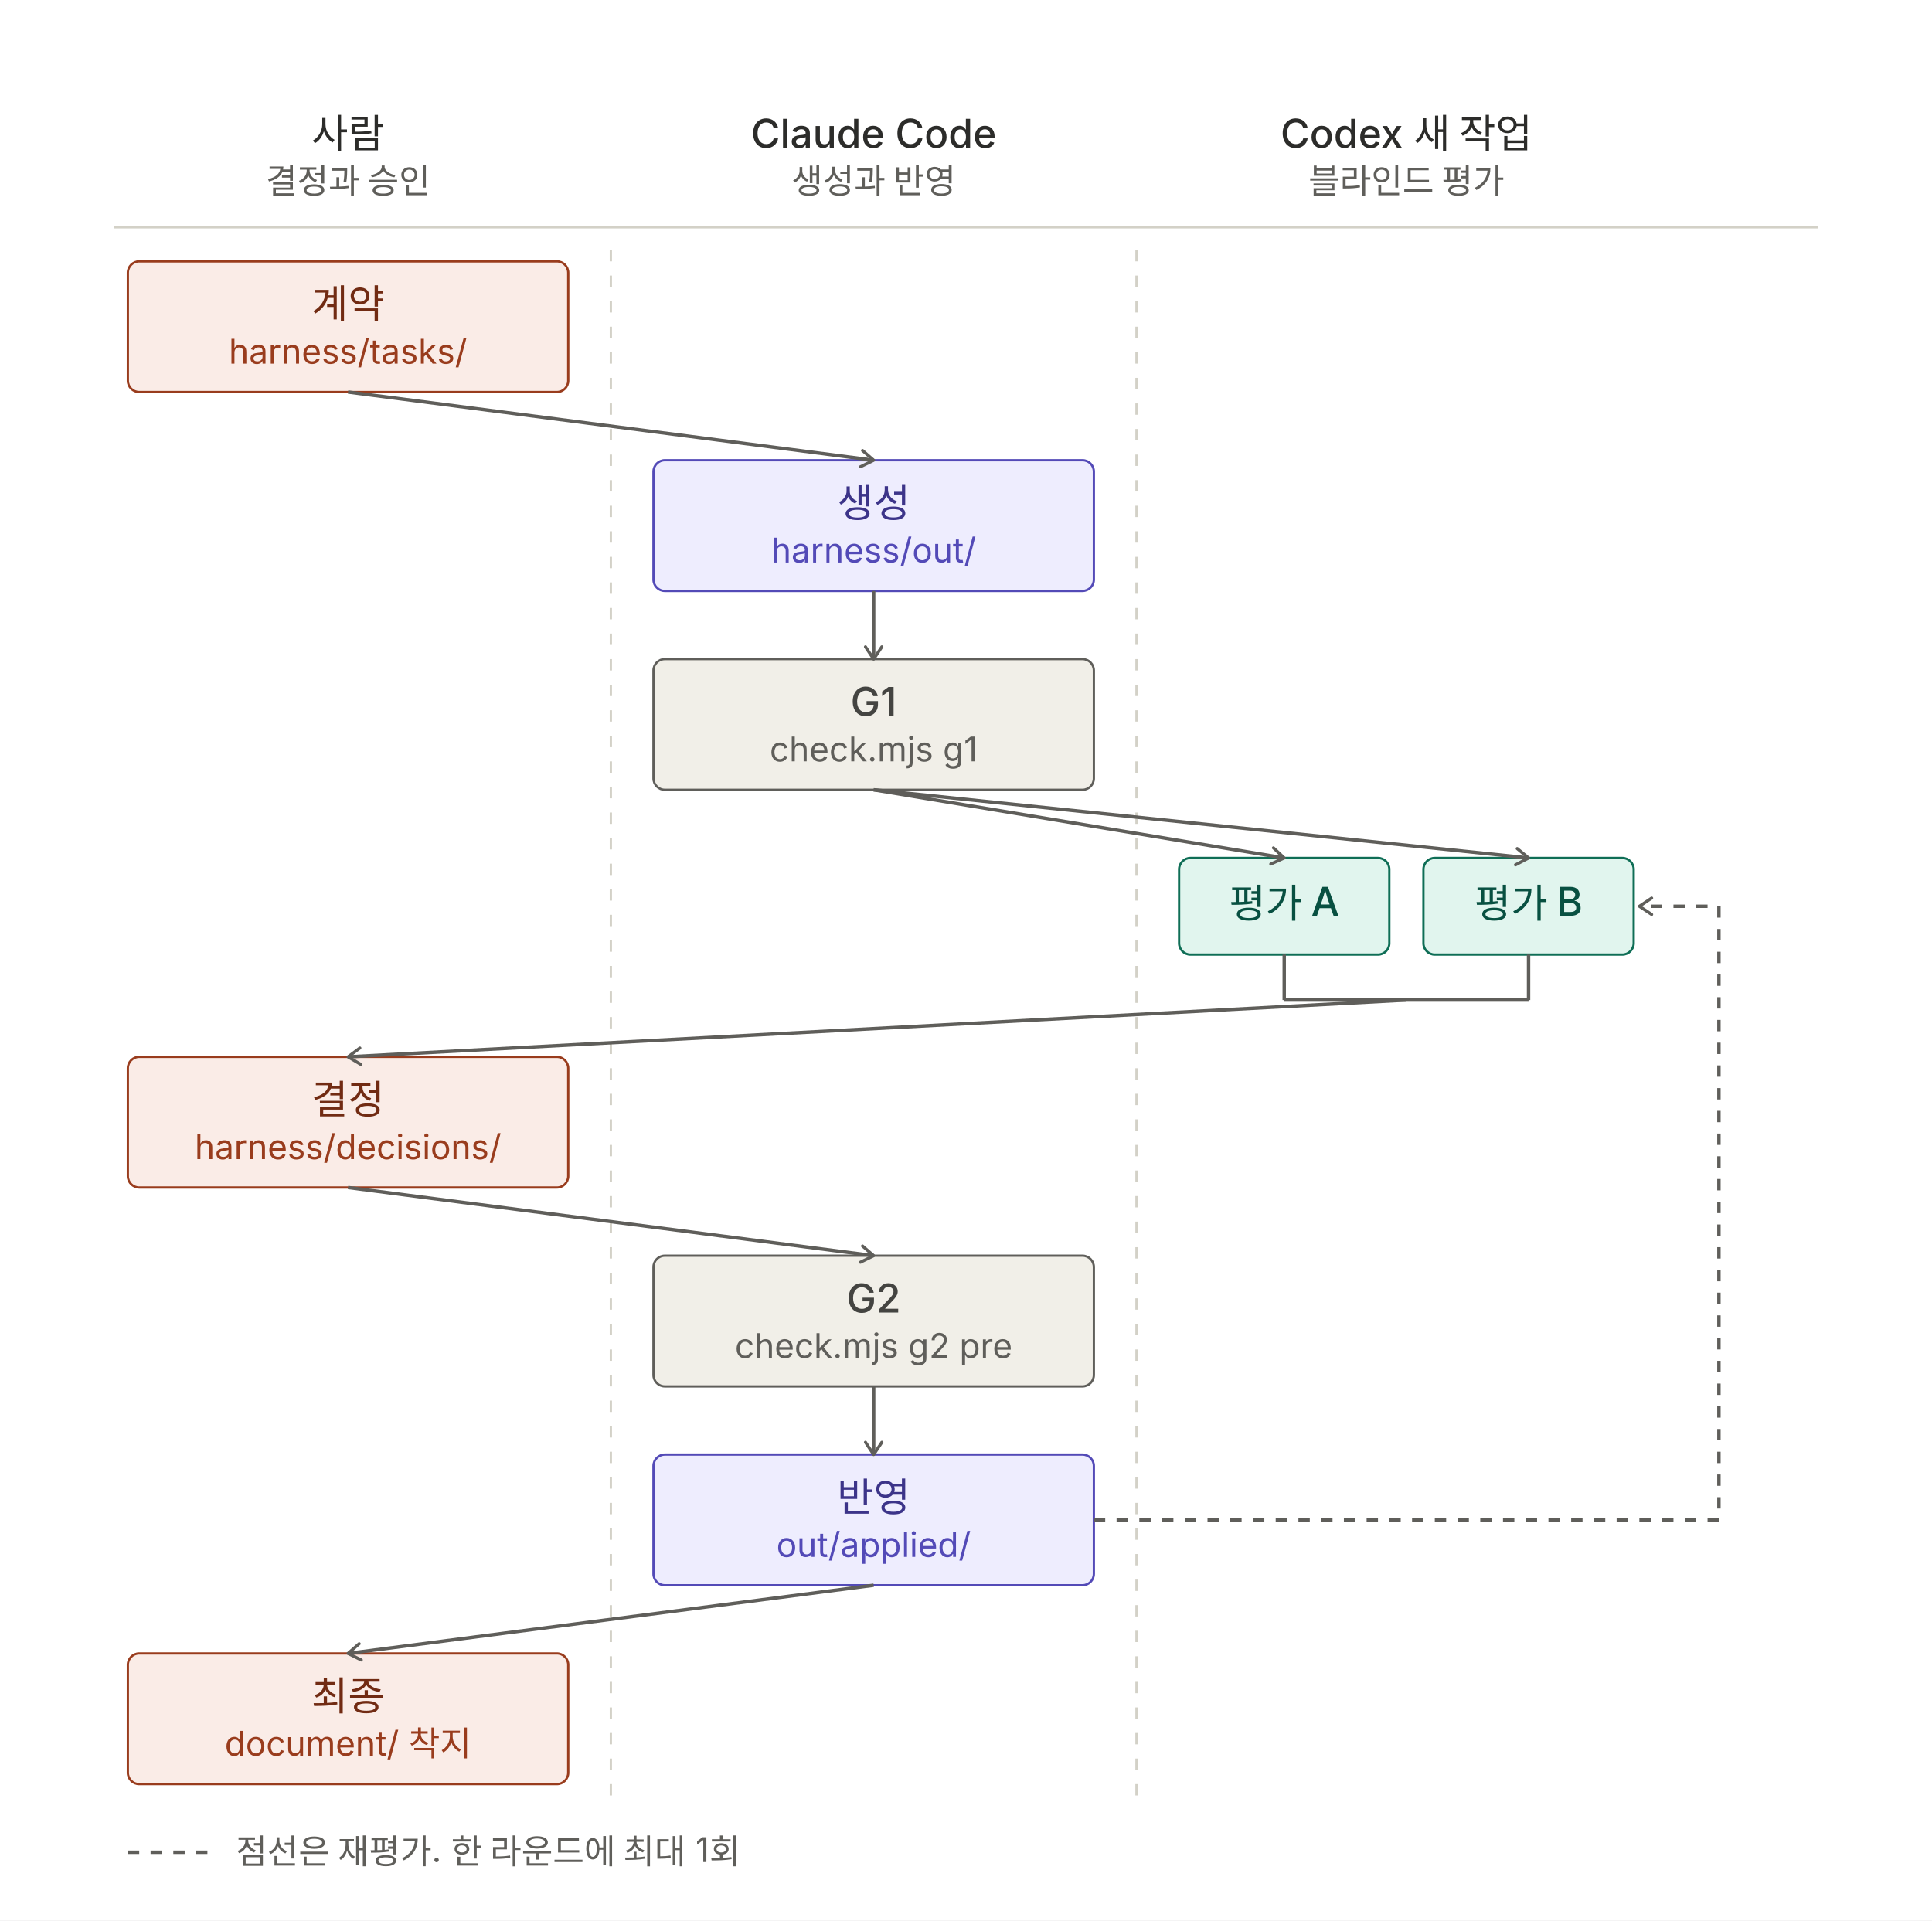
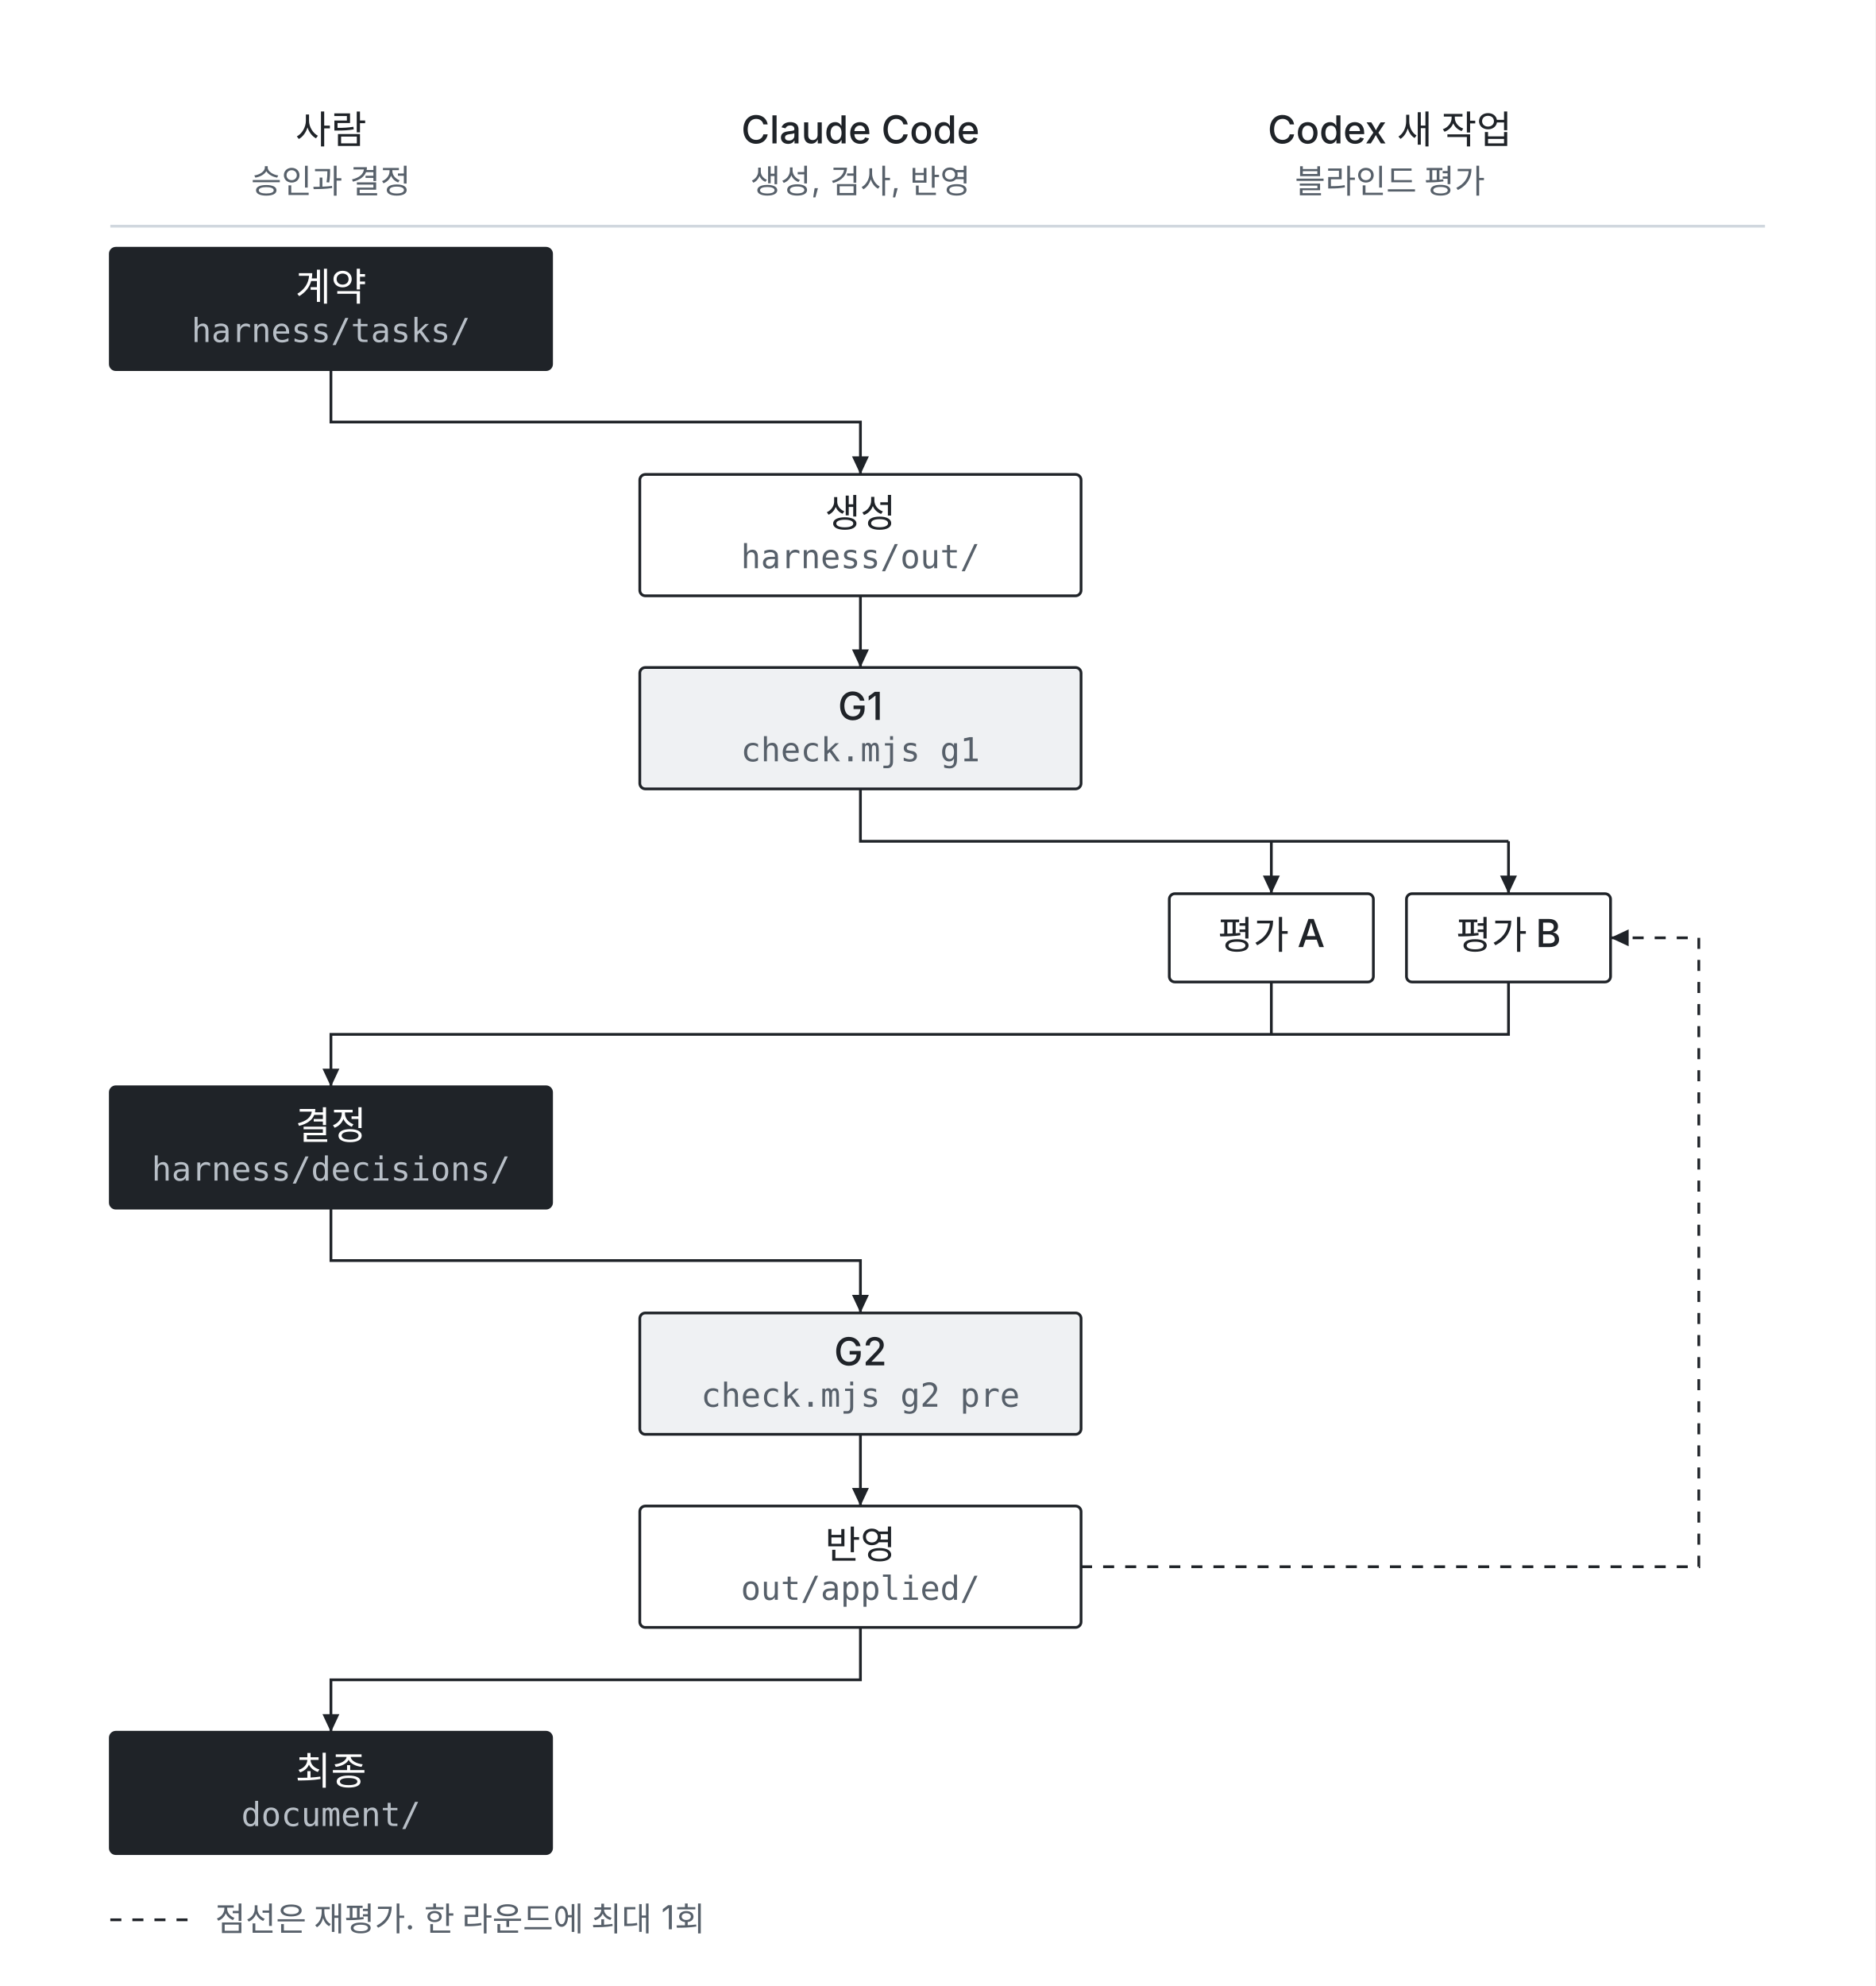
- <svg xmlns="http://www.w3.org/2000/svg" width="680" height="676" viewBox="0 0 680 676" role="img" aria-labelledby="t1 d1">
+ <svg xmlns="http://www.w3.org/2000/svg" width="680" height="720" viewBox="0 0 680 720" role="img" aria-labelledby="t1 d1">
  <style>
- text{font-family:system-ui,-apple-system,"Segoe UI","Malgun Gothic","Apple SD Gothic Neo",sans-serif}
- .th{font-size:14px;font-weight:500;fill:#2C2C2A}
- .ts{font-size:12px;fill:#5F5E5A}
- .arr{stroke:#5F5E5A;stroke-width:1.2;fill:none}
- .hair{stroke:#D3D1C7;stroke-width:0.8;fill:none}
- .b-coral{fill:#FAECE7;stroke:#993C1D;stroke-width:0.8}
- .b-purple{fill:#EEEDFE;stroke:#534AB7;stroke-width:0.8}
- .b-teal{fill:#E1F5EE;stroke:#0F6E56;stroke-width:0.8}
- .b-gray{fill:#F1EFE8;stroke:#5F5E5A;stroke-width:0.8}
- .h-coral{fill:#712B13;font-size:14px;font-weight:500}
- .s-coral{fill:#993C1D;font-size:12px}
- .h-purple{fill:#3C3489;font-size:14px;font-weight:500}
- .s-purple{fill:#534AB7;font-size:12px}
- .h-teal{fill:#085041;font-size:14px;font-weight:500}
- .h-gray{fill:#444441;font-size:14px;font-weight:500}
- .s-gray{fill:#5F5E5A;font-size:12px}
+ .s{font-family:system-ui,-apple-system,"Segoe UI","Malgun Gothic","Apple SD Gothic Neo",sans-serif}
+ .m{font-family:ui-monospace,Consolas,"DejaVu Sans Mono",monospace}
+ .h{font-size:14px;font-weight:500;fill:#1F2328}
+ .r{font-size:12px;fill:#57606A}
+ .bw{fill:#FFFFFF;stroke:#1F2328;stroke-width:1}
+ .bg{fill:#EFF1F3;stroke:#1F2328;stroke-width:1}
+ .bk{fill:#1F2328;stroke:#1F2328;stroke-width:1}
+ .tk{font-size:14px;font-weight:500;fill:#1F2328}
+ .tw{font-size:14px;font-weight:500;fill:#FFFFFF}
+ .sk{font-size:12px;fill:#57606A}
+ .sw{font-size:12px;fill:#B8BFC7}
+ .ln{stroke:#1F2328;stroke-width:1;fill:none}
</style>
  <defs>
-     <marker id="arrow" viewBox="0 0 10 10" refX="8" refY="5" markerWidth="6" markerHeight="6" orient="auto-start-reverse">
-       <path d="M2 1L8 5L2 9" fill="none" stroke="#5F5E5A" stroke-width="1.5" stroke-linecap="round" stroke-linejoin="round" />
+     <marker id="a" viewBox="0 0 8 8" refX="7.5" refY="4" markerWidth="7" markerHeight="7" orient="auto">
+       <path d="M0,0.5 L7.5,4 L0,7.5 z" fill="#1F2328" />
    </marker>
  </defs>
-   <rect x="0" y="0" width="680" height="676" fill="#FFFFFF" />
-   <text class="th" x="122.5" y="52" text-anchor="middle">사람</text>
-   <text class="ts" x="122.5" y="68" text-anchor="middle">결정과 승인</text>
-   <text class="th" x="307.5" y="52" text-anchor="middle">Claude Code</text>
-   <text class="ts" x="307.5" y="68" text-anchor="middle">생성과 반영</text>
-   <text class="th" x="495" y="52" text-anchor="middle">Codex 새 작업</text>
-   <text class="ts" x="495" y="68" text-anchor="middle">블라인드 평가</text>
-   <line class="hair" x1="40" y1="80" x2="640" y2="80" />
-   <line class="hair" x1="215" y1="88" x2="215" y2="636" stroke-dasharray="4 5" />
-   <line class="hair" x1="400" y1="88" x2="400" y2="636" stroke-dasharray="4 5" />
-   <rect class="b-coral" x="45" y="92" width="155" height="46" rx="4" />
-   <text class="h-coral" x="122.5" y="112" text-anchor="middle">계약</text>
-   <text class="s-coral" x="122.5" y="128" text-anchor="middle">harness/tasks/</text>
-   <rect class="b-purple" x="230" y="162" width="155" height="46" rx="4" />
-   <text class="h-purple" x="307.5" y="182" text-anchor="middle">생성</text>
-   <text class="s-purple" x="307.5" y="198" text-anchor="middle">harness/out/</text>
-   <rect class="b-gray" x="230" y="232" width="155" height="46" rx="4" />
-   <text class="h-gray" x="307.5" y="252" text-anchor="middle">G1</text>
-   <text class="s-gray" x="307.5" y="268" text-anchor="middle">check.mjs g1</text>
-   <rect class="b-teal" x="415" y="302" width="74" height="34" rx="4" />
-   <text class="h-teal" x="452" y="323" text-anchor="middle">평가 A</text>
-   <rect class="b-teal" x="501" y="302" width="74" height="34" rx="4" />
-   <text class="h-teal" x="538" y="323" text-anchor="middle">평가 B</text>
-   <rect class="b-coral" x="45" y="372" width="155" height="46" rx="4" />
-   <text class="h-coral" x="122.5" y="392" text-anchor="middle">결정</text>
-   <text class="s-coral" x="122.5" y="408" text-anchor="middle">harness/decisions/</text>
-   <rect class="b-gray" x="230" y="442" width="155" height="46" rx="4" />
-   <text class="h-gray" x="307.5" y="462" text-anchor="middle">G2</text>
-   <text class="s-gray" x="307.5" y="478" text-anchor="middle">check.mjs g2 pre</text>
-   <rect class="b-purple" x="230" y="512" width="155" height="46" rx="4" />
-   <text class="h-purple" x="307.5" y="532" text-anchor="middle">반영</text>
-   <text class="s-purple" x="307.5" y="548" text-anchor="middle">out/applied/</text>
-   <rect class="b-coral" x="45" y="582" width="155" height="46" rx="4" />
-   <text class="h-coral" x="122.5" y="602" text-anchor="middle">최종</text>
-   <text class="s-coral" x="122.5" y="618" text-anchor="middle">document/ 착지</text>
-   <line class="arr" x1="122.5" y1="138" x2="307.5" y2="162" marker-end="url(#arrow)" />
-   <line class="arr" x1="307.5" y1="208" x2="307.5" y2="232" marker-end="url(#arrow)" />
-   <line class="arr" x1="307.5" y1="278" x2="452" y2="302" marker-end="url(#arrow)" />
-   <line class="arr" x1="307.5" y1="278" x2="538" y2="302" marker-end="url(#arrow)" />
-   <line class="arr" x1="452" y1="336" x2="452" y2="352" />
-   <line class="arr" x1="538" y1="336" x2="538" y2="352" />
-   <line class="arr" x1="452" y1="352" x2="538" y2="352" />
-   <line class="arr" x1="495" y1="352" x2="122.5" y2="372" marker-end="url(#arrow)" />
-   <line class="arr" x1="122.5" y1="418" x2="307.5" y2="442" marker-end="url(#arrow)" />
-   <line class="arr" x1="307.5" y1="488" x2="307.5" y2="512" marker-end="url(#arrow)" />
-   <line class="arr" x1="307.5" y1="558" x2="122.5" y2="582" marker-end="url(#arrow)" />
-   <path class="arr" d="M385 535 H605 V319 H577" stroke-dasharray="4 4" marker-end="url(#arrow)" />
-   <line class="arr" x1="45" y1="652" x2="75" y2="652" stroke-dasharray="4 4" />
-   <text class="ts" x="83" y="656">점선은 재평가. 한 라운드에 최대 1회</text>
+   <rect x="0" y="0" width="680" height="720" fill="#FFFFFF" />
+   <text class="s h" x="120" y="52" text-anchor="middle">사람</text>
+   <text class="s r" x="120" y="70" text-anchor="middle">승인과 결정</text>
+   <text class="s h" x="312" y="52" text-anchor="middle">Claude Code</text>
+   <text class="s r" x="312" y="70" text-anchor="middle">생성, 검사, 반영</text>
+   <text class="s h" x="504" y="52" text-anchor="middle">Codex 새 작업</text>
+   <text class="s r" x="504" y="70" text-anchor="middle">블라인드 평가</text>
+   <line x1="40" y1="82" x2="640" y2="82" stroke="#D0D7DE" stroke-width="1" />
+   <rect class="bk" x="40" y="90" width="160" height="44" rx="2" />
+   <text class="s tw" x="120" y="109" text-anchor="middle">계약</text>
+   <text class="m sw" x="120" y="124" text-anchor="middle">harness/tasks/</text>
+   <rect class="bw" x="232" y="172" width="160" height="44" rx="2" />
+   <text class="s tk" x="312" y="191" text-anchor="middle">생성</text>
+   <text class="m sk" x="312" y="206" text-anchor="middle">harness/out/</text>
+   <rect class="bg" x="232" y="242" width="160" height="44" rx="2" />
+   <text class="s tk" x="312" y="261" text-anchor="middle">G1</text>
+   <text class="m sk" x="312" y="276" text-anchor="middle">check.mjs g1</text>
+   <rect class="bw" x="424" y="324" width="74" height="32" rx="2" />
+   <text class="s tk" x="461" y="344" text-anchor="middle">평가 A</text>
+   <rect class="bw" x="510" y="324" width="74" height="32" rx="2" />
+   <text class="s tk" x="547" y="344" text-anchor="middle">평가 B</text>
+   <rect class="bk" x="40" y="394" width="160" height="44" rx="2" />
+   <text class="s tw" x="120" y="413" text-anchor="middle">결정</text>
+   <text class="m sw" x="120" y="428" text-anchor="middle">harness/decisions/</text>
+   <rect class="bg" x="232" y="476" width="160" height="44" rx="2" />
+   <text class="s tk" x="312" y="495" text-anchor="middle">G2</text>
+   <text class="m sk" x="312" y="510" text-anchor="middle">check.mjs g2 pre</text>
+   <rect class="bw" x="232" y="546" width="160" height="44" rx="2" />
+   <text class="s tk" x="312" y="565" text-anchor="middle">반영</text>
+   <text class="m sk" x="312" y="580" text-anchor="middle">out/applied/</text>
+   <rect class="bk" x="40" y="628" width="160" height="44" rx="2" />
+   <text class="s tw" x="120" y="647" text-anchor="middle">최종</text>
+   <text class="m sw" x="120" y="662" text-anchor="middle">document/</text>
+   <path class="ln" d="M120 134 V153 H312 V172" marker-end="url(#a)" />
+   <path class="ln" d="M312 216 V242" marker-end="url(#a)" />
+   <path class="ln" d="M312 286 V305 H547" />
+   <path class="ln" d="M461 305 V324" marker-end="url(#a)" />
+   <path class="ln" d="M547 305 V324" marker-end="url(#a)" />
+   <path class="ln" d="M461 356 V375" />
+   <path class="ln" d="M547 356 V375 H120 V394" marker-end="url(#a)" />
+   <path class="ln" d="M120 438 V457 H312 V476" marker-end="url(#a)" />
+   <path class="ln" d="M312 520 V546" marker-end="url(#a)" />
+   <path class="ln" d="M312 590 V609 H120 V628" marker-end="url(#a)" />
+   <path class="ln" d="M392 568 H616 V340 H584" stroke-dasharray="4 4" marker-end="url(#a)" />
+   <line x1="40" y1="696" x2="70" y2="696" stroke="#1F2328" stroke-width="1" stroke-dasharray="4 4" />
+   <text class="s r" x="78" y="700">점선은 재평가. 한 라운드에 최대 1회</text>
</svg>
